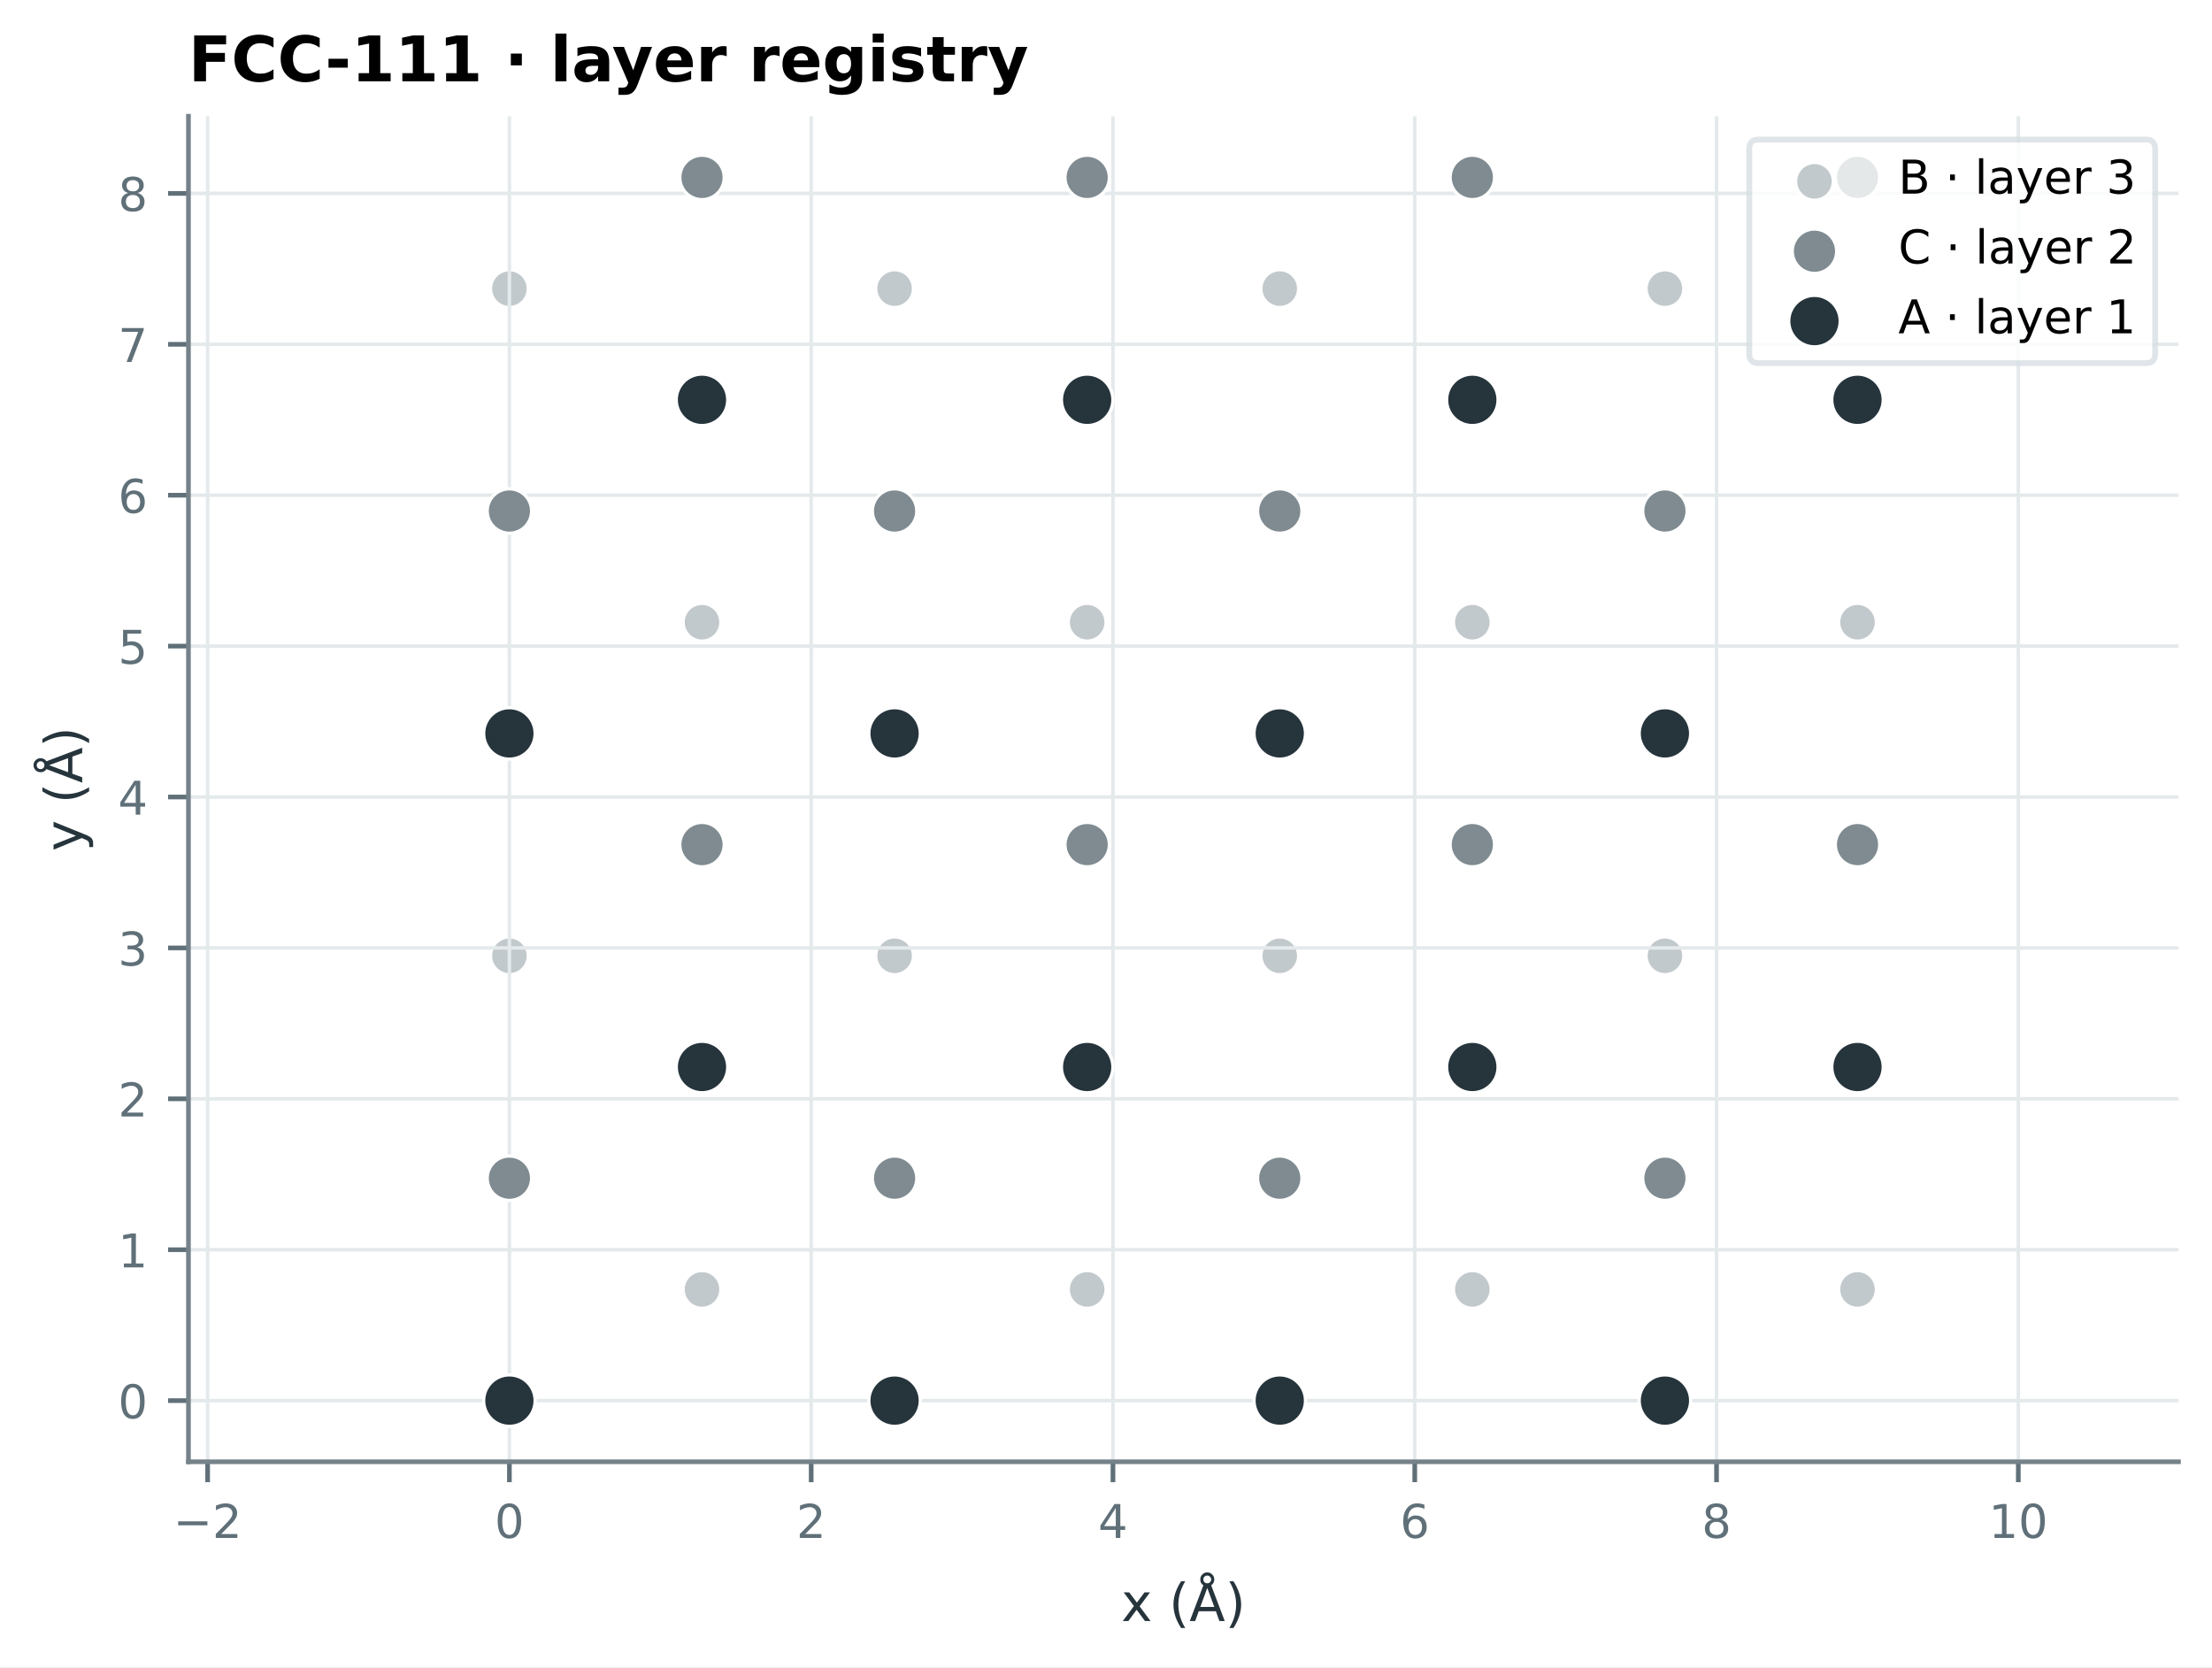
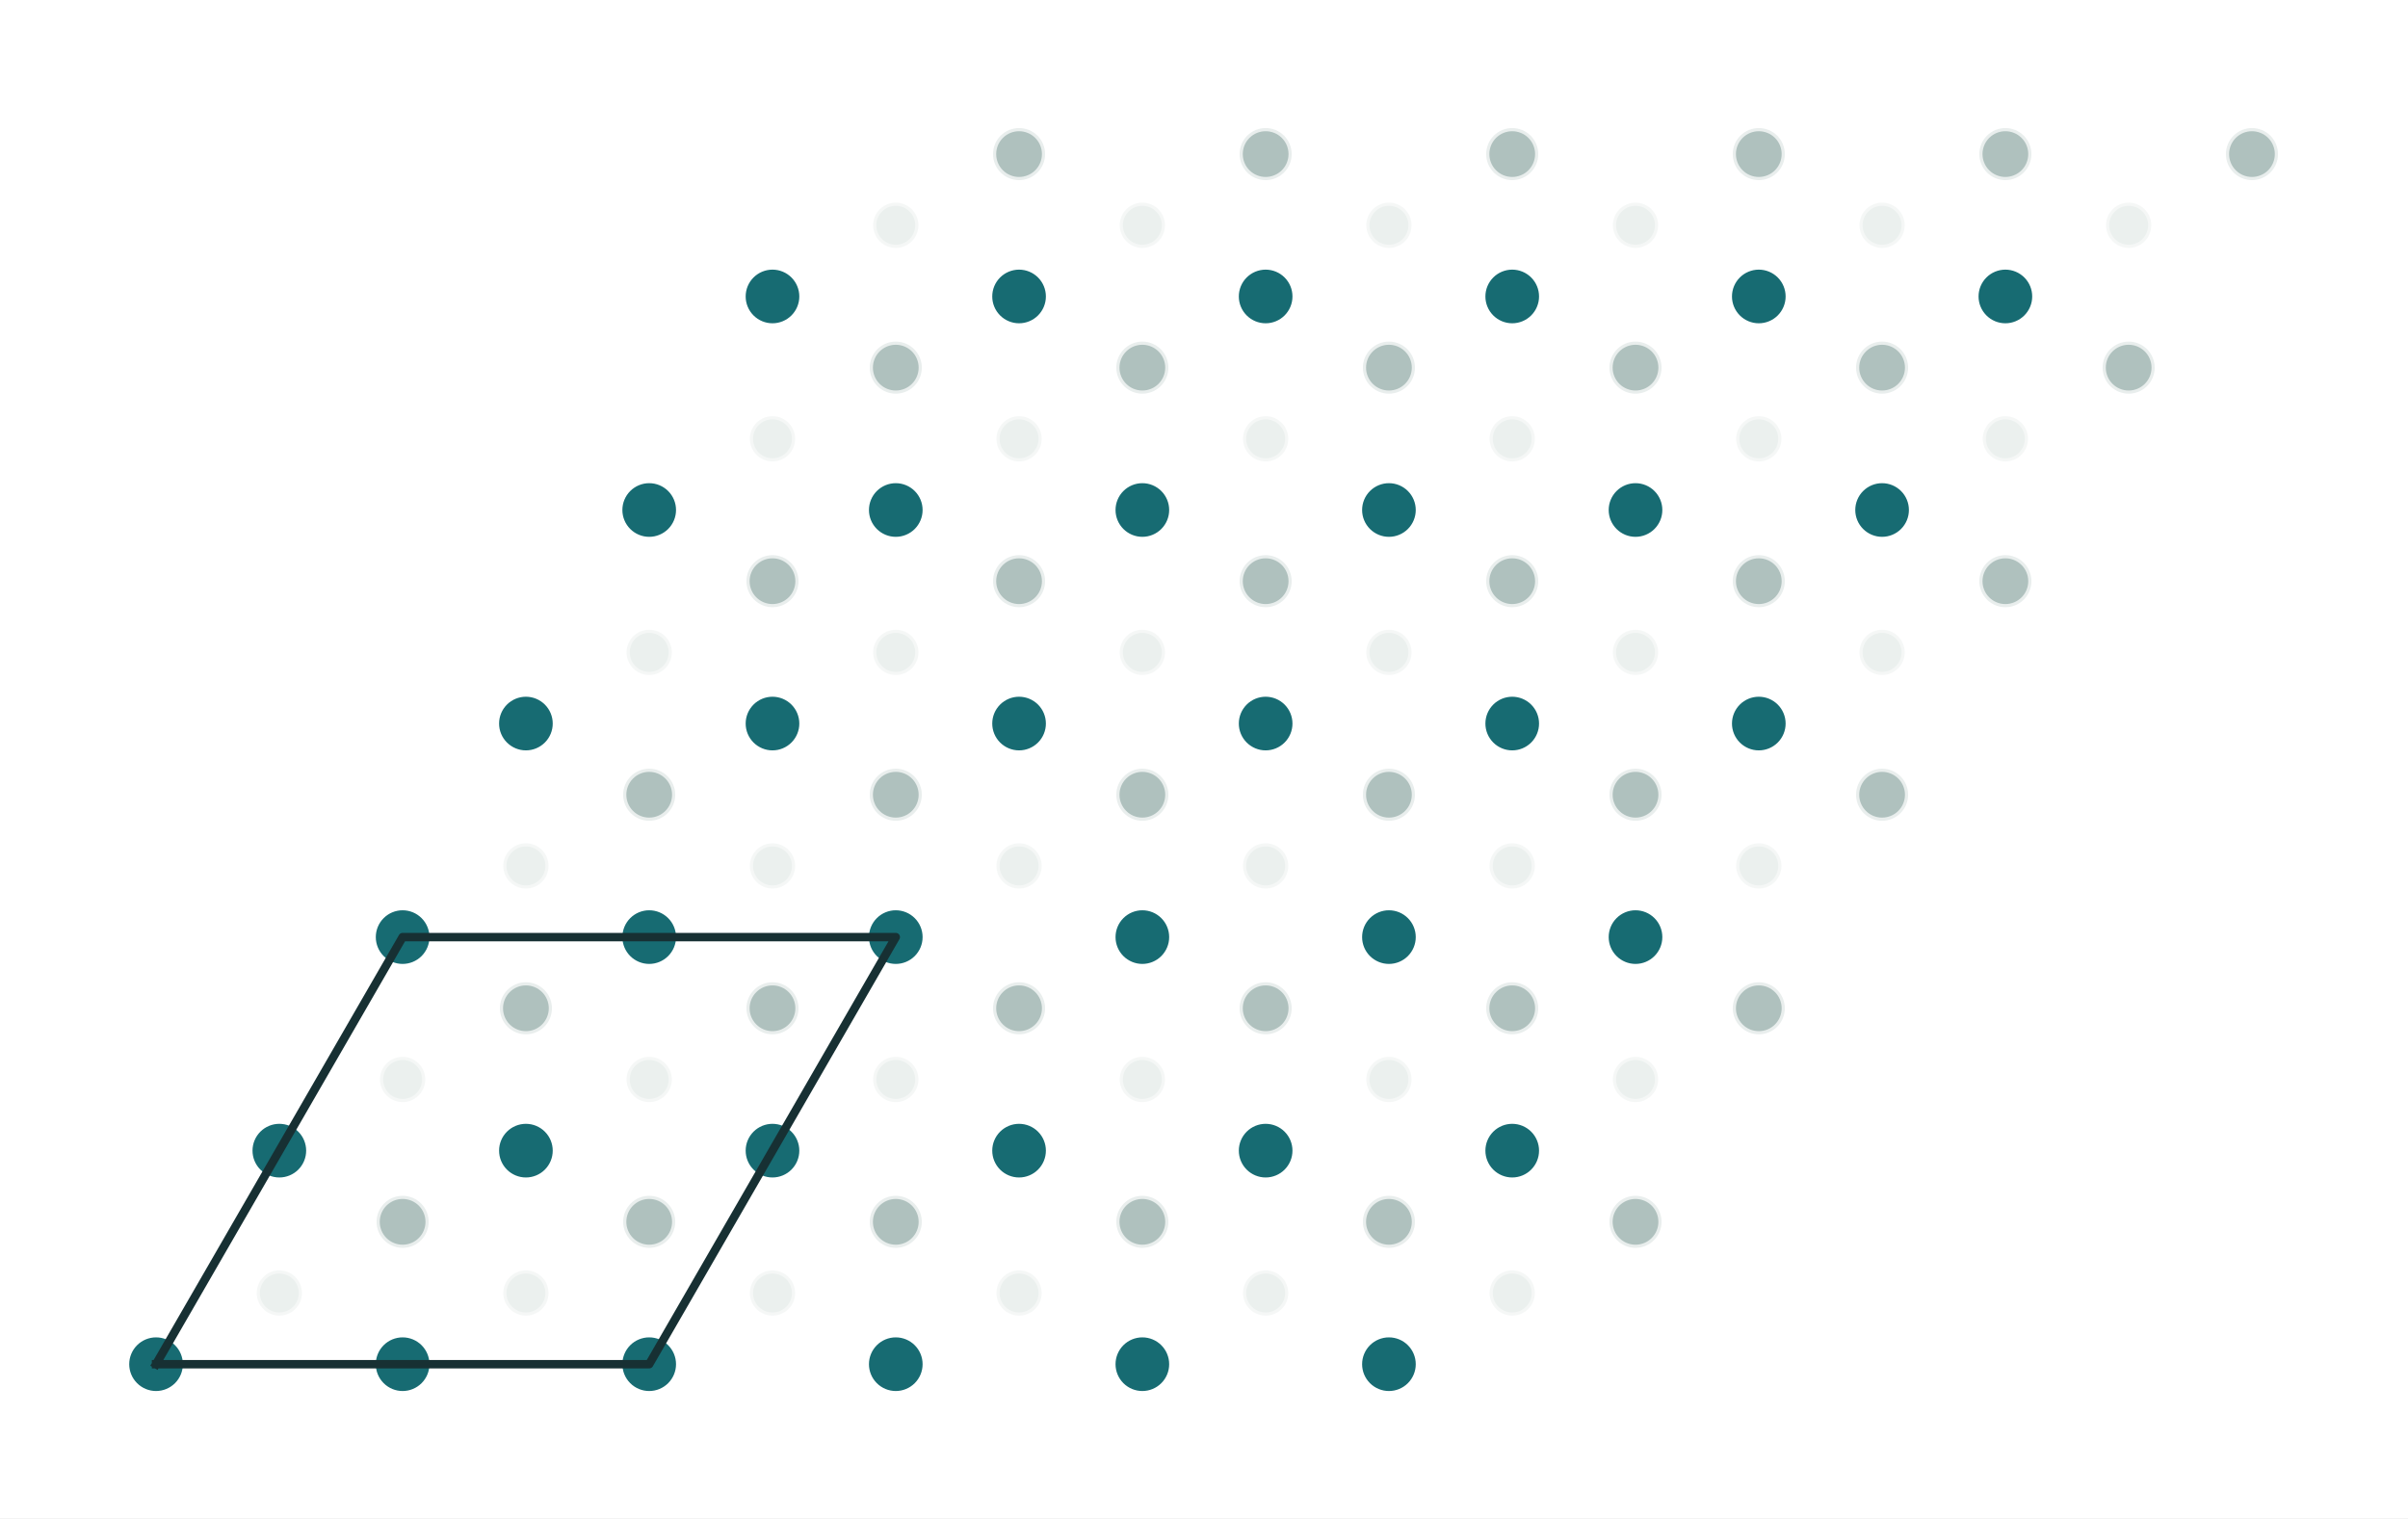
- <svg xmlns="http://www.w3.org/2000/svg" xmlns:xlink="http://www.w3.org/1999/xlink" width="379.92pt" height="286.32pt" viewBox="0 0 379.92 286.32" version="1.1">
+ <svg xmlns="http://www.w3.org/2000/svg" xmlns:xlink="http://www.w3.org/1999/xlink" width="457.92pt" height="288.72pt" viewBox="0 0 457.92 288.72" version="1.1">
  <defs>
    <style type="text/css">*{stroke-linejoin: round; stroke-linecap: butt}</style>
  </defs>
  <g id="figure_1">
    <g id="patch_1">
-       <path d="M 0 286.32  L 379.92 286.32  L 379.92 0  L 0 0  z " style="fill: #ffffff" />
+       <path d="M 0 288.72 L 457.92 288.72 L 457.92 0 L 0 0 z " style="fill: #ffffff" />
    </g>
    <g id="axes_1">
-       <g id="patch_2">
-         <path d="M 32.367 251.043  L 374.16 251.043  L 374.16 19.966  L 32.367 19.966  z " style="fill: #ffffff" />
-       </g>
      <g id="PathCollection_1">
        <defs>
-           <path id="m7919942494" d="M 0 3.24  C 0.859 3.24 1.684 2.899 2.291 2.291  C 2.899 1.684 3.24 0.859 3.24 0  C 3.24 -0.859 2.899 -1.684 2.291 -2.291  C 1.684 -2.899 0.859 -3.24 0 -3.24  C -0.859 -3.24 -1.684 -2.899 -2.291 -2.291  C -2.899 -1.684 -3.24 -0.859 -3.24 0  C -3.24 0.859 -2.899 1.684 -2.291 2.291  C -1.684 2.899 -0.859 3.24 0 3.24  z " style="stroke: #ffffff; stroke-width: 0.55" />
+           <path id="m1189fbd6f3" d="M 0 4.301 C 1.141 4.301 2.235 3.848 3.041 3.041 C 3.848 2.235 4.301 1.141 4.301 0 C 4.301 -1.141 3.848 -2.235 3.041 -3.041 C 2.235 -3.848 1.141 -4.301 0 -4.301 C -1.141 -4.301 -2.235 -3.848 -3.041 -3.041 C -3.848 -2.235 -4.301 -1.141 -4.301 0 C -4.301 1.141 -3.848 2.235 -3.041 3.041 C -2.235 3.848 -1.141 4.301 0 4.301 z " style="stroke: #ffffff; stroke-opacity: 0.48; stroke-width: 1.2" />
        </defs>
-         <g clip-path="url(#pd5b923c214)">
-           <use xlink:href="#m7919942494" x="120.57" y="221.442" style="fill: #c2c9cc; stroke: #ffffff; stroke-width: 0.55" />
-           <use xlink:href="#m7919942494" x="186.724" y="221.442" style="fill: #c2c9cc; stroke: #ffffff; stroke-width: 0.55" />
-           <use xlink:href="#m7919942494" x="252.879" y="221.442" style="fill: #c2c9cc; stroke: #ffffff; stroke-width: 0.55" />
-           <use xlink:href="#m7919942494" x="319.034" y="221.442" style="fill: #c2c9cc; stroke: #ffffff; stroke-width: 0.55" />
-           <use xlink:href="#m7919942494" x="87.492" y="164.15" style="fill: #c2c9cc; stroke: #ffffff; stroke-width: 0.55" />
-           <use xlink:href="#m7919942494" x="153.647" y="164.15" style="fill: #c2c9cc; stroke: #ffffff; stroke-width: 0.55" />
-           <use xlink:href="#m7919942494" x="219.802" y="164.15" style="fill: #c2c9cc; stroke: #ffffff; stroke-width: 0.55" />
-           <use xlink:href="#m7919942494" x="285.957" y="164.15" style="fill: #c2c9cc; stroke: #ffffff; stroke-width: 0.55" />
-           <use xlink:href="#m7919942494" x="120.57" y="106.859" style="fill: #c2c9cc; stroke: #ffffff; stroke-width: 0.55" />
-           <use xlink:href="#m7919942494" x="186.724" y="106.859" style="fill: #c2c9cc; stroke: #ffffff; stroke-width: 0.55" />
-           <use xlink:href="#m7919942494" x="252.879" y="106.859" style="fill: #c2c9cc; stroke: #ffffff; stroke-width: 0.55" />
-           <use xlink:href="#m7919942494" x="319.034" y="106.859" style="fill: #c2c9cc; stroke: #ffffff; stroke-width: 0.55" />
-           <use xlink:href="#m7919942494" x="87.492" y="49.567" style="fill: #c2c9cc; stroke: #ffffff; stroke-width: 0.55" />
-           <use xlink:href="#m7919942494" x="153.647" y="49.567" style="fill: #c2c9cc; stroke: #ffffff; stroke-width: 0.55" />
-           <use xlink:href="#m7919942494" x="219.802" y="49.567" style="fill: #c2c9cc; stroke: #ffffff; stroke-width: 0.55" />
-           <use xlink:href="#m7919942494" x="285.957" y="49.567" style="fill: #c2c9cc; stroke: #ffffff; stroke-width: 0.55" />
-         </g>
-       </g>
-       <g id="matplotlib.axis_1">
-         <g id="xtick_1">
-           <g id="line2d_1">
-             <path d="M 35.66 251.043  L 35.66 19.966  " clip-path="url(#pd5b923c214)" style="fill: none; stroke: #e4e9eb; stroke-width: 0.6; stroke-linecap: square" />
-           </g>
-           <g id="line2d_2">
-             <defs>
-               <path id="med3eff1b3a" d="M 0 0  L 0 3.5  " style="stroke: #607079; stroke-width: 0.8" />
-             </defs>
-             <g>
-               <use xlink:href="#med3eff1b3a" x="35.66" y="251.043" style="fill: #607079; stroke: #607079; stroke-width: 0.8" />
-             </g>
-           </g>
-           <g id="text_1">
-             <text style="font-size: 8px; font-family: 'DejaVu Sans'; text-anchor: middle; fill: #607079" x="35.66" y="264.121" transform="rotate(-0 35.66012 264.121)">−2</text>
-           </g>
-         </g>
-         <g id="xtick_2">
-           <g id="line2d_3">
-             <path d="M 87.492 251.043  L 87.492 19.966  " clip-path="url(#pd5b923c214)" style="fill: none; stroke: #e4e9eb; stroke-width: 0.6; stroke-linecap: square" />
-           </g>
-           <g id="line2d_4">
-             <g>
-               <use xlink:href="#med3eff1b3a" x="87.492" y="251.043" style="fill: #607079; stroke: #607079; stroke-width: 0.8" />
-             </g>
-           </g>
-           <g id="text_2">
-             <text style="font-size: 8px; font-family: 'DejaVu Sans'; text-anchor: middle; fill: #607079" x="87.492" y="264.121" transform="rotate(-0 87.49223 264.121)">0</text>
-           </g>
-         </g>
-         <g id="xtick_3">
-           <g id="line2d_5">
-             <path d="M 139.324 251.043  L 139.324 19.966  " clip-path="url(#pd5b923c214)" style="fill: none; stroke: #e4e9eb; stroke-width: 0.6; stroke-linecap: square" />
-           </g>
-           <g id="line2d_6">
-             <g>
-               <use xlink:href="#med3eff1b3a" x="139.324" y="251.043" style="fill: #607079; stroke: #607079; stroke-width: 0.8" />
-             </g>
-           </g>
-           <g id="text_3">
-             <text style="font-size: 8px; font-family: 'DejaVu Sans'; text-anchor: middle; fill: #607079" x="139.324" y="264.121" transform="rotate(-0 139.3244 264.121)">2</text>
-           </g>
-         </g>
-         <g id="xtick_4">
-           <g id="line2d_7">
-             <path d="M 191.156 251.043  L 191.156 19.966  " clip-path="url(#pd5b923c214)" style="fill: none; stroke: #e4e9eb; stroke-width: 0.6; stroke-linecap: square" />
-           </g>
-           <g id="line2d_8">
-             <g>
-               <use xlink:href="#med3eff1b3a" x="191.156" y="251.043" style="fill: #607079; stroke: #607079; stroke-width: 0.8" />
-             </g>
-           </g>
-           <g id="text_4">
-             <text style="font-size: 8px; font-family: 'DejaVu Sans'; text-anchor: middle; fill: #607079" x="191.156" y="264.121" transform="rotate(-0 191.1565 264.121)">4</text>
-           </g>
-         </g>
-         <g id="xtick_5">
-           <g id="line2d_9">
-             <path d="M 242.989 251.043  L 242.989 19.966  " clip-path="url(#pd5b923c214)" style="fill: none; stroke: #e4e9eb; stroke-width: 0.6; stroke-linecap: square" />
-           </g>
-           <g id="line2d_10">
-             <g>
-               <use xlink:href="#med3eff1b3a" x="242.989" y="251.043" style="fill: #607079; stroke: #607079; stroke-width: 0.8" />
-             </g>
-           </g>
-           <g id="text_5">
-             <text style="font-size: 8px; font-family: 'DejaVu Sans'; text-anchor: middle; fill: #607079" x="242.989" y="264.121" transform="rotate(-0 242.9886 264.121)">6</text>
-           </g>
-         </g>
-         <g id="xtick_6">
-           <g id="line2d_11">
-             <path d="M 294.821 251.043  L 294.821 19.966  " clip-path="url(#pd5b923c214)" style="fill: none; stroke: #e4e9eb; stroke-width: 0.6; stroke-linecap: square" />
-           </g>
-           <g id="line2d_12">
-             <g>
-               <use xlink:href="#med3eff1b3a" x="294.821" y="251.043" style="fill: #607079; stroke: #607079; stroke-width: 0.8" />
-             </g>
-           </g>
-           <g id="text_6">
-             <text style="font-size: 8px; font-family: 'DejaVu Sans'; text-anchor: middle; fill: #607079" x="294.821" y="264.121" transform="rotate(-0 294.8207 264.121)">8</text>
-           </g>
-         </g>
-         <g id="xtick_7">
-           <g id="line2d_13">
-             <path d="M 346.653 251.043  L 346.653 19.966  " clip-path="url(#pd5b923c214)" style="fill: none; stroke: #e4e9eb; stroke-width: 0.6; stroke-linecap: square" />
-           </g>
-           <g id="line2d_14">
-             <g>
-               <use xlink:href="#med3eff1b3a" x="346.653" y="251.043" style="fill: #607079; stroke: #607079; stroke-width: 0.8" />
-             </g>
-           </g>
-           <g id="text_7">
-             <text style="font-size: 8px; font-family: 'DejaVu Sans'; text-anchor: middle; fill: #607079" x="346.653" y="264.121" transform="rotate(-0 346.6528 264.121)">10</text>
-           </g>
-         </g>
-         <g id="text_8">
-           <text style="font-size: 9px; font-family: 'DejaVu Sans'; text-anchor: middle; fill: #26343c" x="203.263" y="278.397" transform="rotate(-0 203.2631 278.3974)">x (Å)</text>
-         </g>
-       </g>
-       <g id="matplotlib.axis_2">
-         <g id="ytick_1">
-           <g id="line2d_15">
-             <path d="M 32.367 240.539  L 374.16 240.539  " clip-path="url(#pd5b923c214)" style="fill: none; stroke: #e4e9eb; stroke-width: 0.6; stroke-linecap: square" />
-           </g>
-           <g id="line2d_16">
-             <defs>
-               <path id="mc780ce29d5" d="M 0 0  L -3.5 0  " style="stroke: #607079; stroke-width: 0.8" />
-             </defs>
-             <g>
-               <use xlink:href="#mc780ce29d5" x="32.367" y="240.539" style="fill: #607079; stroke: #607079; stroke-width: 0.8" />
-             </g>
-           </g>
-           <g id="text_9">
-             <text style="font-size: 8px; font-family: 'DejaVu Sans'; text-anchor: end; fill: #607079" x="25.367" y="243.578" transform="rotate(-0 25.36664 243.5785)">0</text>
-           </g>
-         </g>
-         <g id="ytick_2">
-           <g id="line2d_17">
-             <path d="M 32.367 214.623  L 374.16 214.623  " clip-path="url(#pd5b923c214)" style="fill: none; stroke: #e4e9eb; stroke-width: 0.6; stroke-linecap: square" />
-           </g>
-           <g id="line2d_18">
-             <g>
-               <use xlink:href="#mc780ce29d5" x="32.367" y="214.623" style="fill: #607079; stroke: #607079; stroke-width: 0.8" />
-             </g>
-           </g>
-           <g id="text_10">
-             <text style="font-size: 8px; font-family: 'DejaVu Sans'; text-anchor: end; fill: #607079" x="25.367" y="217.662" transform="rotate(-0 25.36664 217.6624)">1</text>
-           </g>
-         </g>
-         <g id="ytick_3">
-           <g id="line2d_19">
-             <path d="M 32.367 188.707  L 374.16 188.707  " clip-path="url(#pd5b923c214)" style="fill: none; stroke: #e4e9eb; stroke-width: 0.6; stroke-linecap: square" />
-           </g>
-           <g id="line2d_20">
-             <g>
-               <use xlink:href="#mc780ce29d5" x="32.367" y="188.707" style="fill: #607079; stroke: #607079; stroke-width: 0.8" />
-             </g>
-           </g>
-           <g id="text_11">
-             <text style="font-size: 8px; font-family: 'DejaVu Sans'; text-anchor: end; fill: #607079" x="25.367" y="191.746" transform="rotate(-0 25.36664 191.7463)">2</text>
-           </g>
-         </g>
-         <g id="ytick_4">
-           <g id="line2d_21">
-             <path d="M 32.367 162.791  L 374.16 162.791  " clip-path="url(#pd5b923c214)" style="fill: none; stroke: #e4e9eb; stroke-width: 0.6; stroke-linecap: square" />
-           </g>
-           <g id="line2d_22">
-             <g>
-               <use xlink:href="#mc780ce29d5" x="32.367" y="162.791" style="fill: #607079; stroke: #607079; stroke-width: 0.8" />
-             </g>
-           </g>
-           <g id="text_12">
-             <text style="font-size: 8px; font-family: 'DejaVu Sans'; text-anchor: end; fill: #607079" x="25.367" y="165.83" transform="rotate(-0 25.36664 165.8303)">3</text>
-           </g>
-         </g>
-         <g id="ytick_5">
-           <g id="line2d_23">
-             <path d="M 32.367 136.875  L 374.16 136.875  " clip-path="url(#pd5b923c214)" style="fill: none; stroke: #e4e9eb; stroke-width: 0.6; stroke-linecap: square" />
-           </g>
-           <g id="line2d_24">
-             <g>
-               <use xlink:href="#mc780ce29d5" x="32.367" y="136.875" style="fill: #607079; stroke: #607079; stroke-width: 0.8" />
-             </g>
-           </g>
-           <g id="text_13">
-             <text style="font-size: 8px; font-family: 'DejaVu Sans'; text-anchor: end; fill: #607079" x="25.367" y="139.914" transform="rotate(-0 25.36664 139.9142)">4</text>
-           </g>
-         </g>
-         <g id="ytick_6">
-           <g id="line2d_25">
-             <path d="M 32.367 110.959  L 374.16 110.959  " clip-path="url(#pd5b923c214)" style="fill: none; stroke: #e4e9eb; stroke-width: 0.6; stroke-linecap: square" />
-           </g>
-           <g id="line2d_26">
-             <g>
-               <use xlink:href="#mc780ce29d5" x="32.367" y="110.959" style="fill: #607079; stroke: #607079; stroke-width: 0.8" />
-             </g>
-           </g>
-           <g id="text_14">
-             <text style="font-size: 8px; font-family: 'DejaVu Sans'; text-anchor: end; fill: #607079" x="25.367" y="113.998" transform="rotate(-0 25.36664 113.9982)">5</text>
-           </g>
-         </g>
-         <g id="ytick_7">
-           <g id="line2d_27">
-             <path d="M 32.367 85.043  L 374.16 85.043  " clip-path="url(#pd5b923c214)" style="fill: none; stroke: #e4e9eb; stroke-width: 0.6; stroke-linecap: square" />
-           </g>
-           <g id="line2d_28">
-             <g>
-               <use xlink:href="#mc780ce29d5" x="32.367" y="85.043" style="fill: #607079; stroke: #607079; stroke-width: 0.8" />
-             </g>
-           </g>
-           <g id="text_15">
-             <text style="font-size: 8px; font-family: 'DejaVu Sans'; text-anchor: end; fill: #607079" x="25.367" y="88.082" transform="rotate(-0 25.36664 88.08211)">6</text>
-           </g>
-         </g>
-         <g id="ytick_8">
-           <g id="line2d_29">
-             <path d="M 32.367 59.127  L 374.16 59.127  " clip-path="url(#pd5b923c214)" style="fill: none; stroke: #e4e9eb; stroke-width: 0.6; stroke-linecap: square" />
-           </g>
-           <g id="line2d_30">
-             <g>
-               <use xlink:href="#mc780ce29d5" x="32.367" y="59.127" style="fill: #607079; stroke: #607079; stroke-width: 0.8" />
-             </g>
-           </g>
-           <g id="text_16">
-             <text style="font-size: 8px; font-family: 'DejaVu Sans'; text-anchor: end; fill: #607079" x="25.367" y="62.166" transform="rotate(-0 25.36664 62.16605)">7</text>
-           </g>
-         </g>
-         <g id="ytick_9">
-           <g id="line2d_31">
-             <path d="M 32.367 33.211  L 374.16 33.211  " clip-path="url(#pd5b923c214)" style="fill: none; stroke: #e4e9eb; stroke-width: 0.6; stroke-linecap: square" />
-           </g>
-           <g id="line2d_32">
-             <g>
-               <use xlink:href="#mc780ce29d5" x="32.367" y="33.211" style="fill: #607079; stroke: #607079; stroke-width: 0.8" />
-             </g>
-           </g>
-           <g id="text_17">
-             <text style="font-size: 8px; font-family: 'DejaVu Sans'; text-anchor: end; fill: #607079" x="25.367" y="36.25" transform="rotate(-0 25.36664 36.24999)">8</text>
-           </g>
-         </g>
-         <g id="text_18">
-           <text style="font-size: 9px; font-family: 'DejaVu Sans'; text-anchor: middle; fill: #26343c" x="14.115" y="135.505" transform="rotate(-90 14.11453 135.5046)">y (Å)</text>
+         <g clip-path="url(#p3cfdd654dc)">
+           <use xlink:href="#m1189fbd6f3" x="123.456" y="205.273" style="fill: #d4dfda; fill-opacity: 0.48; stroke: #ffffff; stroke-opacity: 0.48; stroke-width: 1.2" />
+           <use xlink:href="#m1189fbd6f3" x="100.01" y="245.881" style="fill: #d4dfda; fill-opacity: 0.48; stroke: #ffffff; stroke-opacity: 0.48; stroke-width: 1.2" />
+           <use xlink:href="#m1189fbd6f3" x="76.565" y="205.273" style="fill: #d4dfda; fill-opacity: 0.48; stroke: #ffffff; stroke-opacity: 0.48; stroke-width: 1.2" />
+           <use xlink:href="#m1189fbd6f3" x="53.12" y="245.881" style="fill: #d4dfda; fill-opacity: 0.48; stroke: #ffffff; stroke-opacity: 0.48; stroke-width: 1.2" />
+           <use xlink:href="#m1189fbd6f3" x="170.347" y="124.056" style="fill: #d4dfda; fill-opacity: 0.48; stroke: #ffffff; stroke-opacity: 0.48; stroke-width: 1.2" />
+           <use xlink:href="#m1189fbd6f3" x="146.901" y="164.664" style="fill: #d4dfda; fill-opacity: 0.48; stroke: #ffffff; stroke-opacity: 0.48; stroke-width: 1.2" />
+           <use xlink:href="#m1189fbd6f3" x="123.456" y="124.056" style="fill: #d4dfda; fill-opacity: 0.48; stroke: #ffffff; stroke-opacity: 0.48; stroke-width: 1.2" />
+           <use xlink:href="#m1189fbd6f3" x="100.01" y="164.664" style="fill: #d4dfda; fill-opacity: 0.48; stroke: #ffffff; stroke-opacity: 0.48; stroke-width: 1.2" />
+           <use xlink:href="#m1189fbd6f3" x="217.237" y="42.839" style="fill: #d4dfda; fill-opacity: 0.48; stroke: #ffffff; stroke-opacity: 0.48; stroke-width: 1.2" />
+           <use xlink:href="#m1189fbd6f3" x="193.792" y="83.447" style="fill: #d4dfda; fill-opacity: 0.48; stroke: #ffffff; stroke-opacity: 0.48; stroke-width: 1.2" />
+           <use xlink:href="#m1189fbd6f3" x="170.347" y="42.839" style="fill: #d4dfda; fill-opacity: 0.48; stroke: #ffffff; stroke-opacity: 0.48; stroke-width: 1.2" />
+           <use xlink:href="#m1189fbd6f3" x="146.901" y="83.447" style="fill: #d4dfda; fill-opacity: 0.48; stroke: #ffffff; stroke-opacity: 0.48; stroke-width: 1.2" />
+           <use xlink:href="#m1189fbd6f3" x="217.237" y="205.273" style="fill: #d4dfda; fill-opacity: 0.48; stroke: #ffffff; stroke-opacity: 0.48; stroke-width: 1.2" />
+           <use xlink:href="#m1189fbd6f3" x="193.792" y="245.881" style="fill: #d4dfda; fill-opacity: 0.48; stroke: #ffffff; stroke-opacity: 0.48; stroke-width: 1.2" />
+           <use xlink:href="#m1189fbd6f3" x="170.347" y="205.273" style="fill: #d4dfda; fill-opacity: 0.48; stroke: #ffffff; stroke-opacity: 0.48; stroke-width: 1.2" />
+           <use xlink:href="#m1189fbd6f3" x="146.901" y="245.881" style="fill: #d4dfda; fill-opacity: 0.48; stroke: #ffffff; stroke-opacity: 0.48; stroke-width: 1.2" />
+           <use xlink:href="#m1189fbd6f3" x="264.128" y="124.056" style="fill: #d4dfda; fill-opacity: 0.48; stroke: #ffffff; stroke-opacity: 0.48; stroke-width: 1.2" />
+           <use xlink:href="#m1189fbd6f3" x="240.683" y="164.664" style="fill: #d4dfda; fill-opacity: 0.48; stroke: #ffffff; stroke-opacity: 0.48; stroke-width: 1.2" />
+           <use xlink:href="#m1189fbd6f3" x="217.237" y="124.056" style="fill: #d4dfda; fill-opacity: 0.48; stroke: #ffffff; stroke-opacity: 0.48; stroke-width: 1.2" />
+           <use xlink:href="#m1189fbd6f3" x="193.792" y="164.664" style="fill: #d4dfda; fill-opacity: 0.48; stroke: #ffffff; stroke-opacity: 0.48; stroke-width: 1.2" />
+           <use xlink:href="#m1189fbd6f3" x="311.019" y="42.839" style="fill: #d4dfda; fill-opacity: 0.48; stroke: #ffffff; stroke-opacity: 0.48; stroke-width: 1.2" />
+           <use xlink:href="#m1189fbd6f3" x="287.573" y="83.447" style="fill: #d4dfda; fill-opacity: 0.48; stroke: #ffffff; stroke-opacity: 0.48; stroke-width: 1.2" />
+           <use xlink:href="#m1189fbd6f3" x="264.128" y="42.839" style="fill: #d4dfda; fill-opacity: 0.48; stroke: #ffffff; stroke-opacity: 0.48; stroke-width: 1.2" />
+           <use xlink:href="#m1189fbd6f3" x="240.683" y="83.447" style="fill: #d4dfda; fill-opacity: 0.48; stroke: #ffffff; stroke-opacity: 0.48; stroke-width: 1.2" />
+           <use xlink:href="#m1189fbd6f3" x="311.019" y="205.273" style="fill: #d4dfda; fill-opacity: 0.48; stroke: #ffffff; stroke-opacity: 0.48; stroke-width: 1.2" />
+           <use xlink:href="#m1189fbd6f3" x="287.573" y="245.881" style="fill: #d4dfda; fill-opacity: 0.48; stroke: #ffffff; stroke-opacity: 0.48; stroke-width: 1.2" />
+           <use xlink:href="#m1189fbd6f3" x="264.128" y="205.273" style="fill: #d4dfda; fill-opacity: 0.48; stroke: #ffffff; stroke-opacity: 0.48; stroke-width: 1.2" />
+           <use xlink:href="#m1189fbd6f3" x="240.683" y="245.881" style="fill: #d4dfda; fill-opacity: 0.48; stroke: #ffffff; stroke-opacity: 0.48; stroke-width: 1.2" />
+           <use xlink:href="#m1189fbd6f3" x="357.91" y="124.056" style="fill: #d4dfda; fill-opacity: 0.48; stroke: #ffffff; stroke-opacity: 0.48; stroke-width: 1.2" />
+           <use xlink:href="#m1189fbd6f3" x="334.464" y="164.664" style="fill: #d4dfda; fill-opacity: 0.48; stroke: #ffffff; stroke-opacity: 0.48; stroke-width: 1.2" />
+           <use xlink:href="#m1189fbd6f3" x="311.019" y="124.056" style="fill: #d4dfda; fill-opacity: 0.48; stroke: #ffffff; stroke-opacity: 0.48; stroke-width: 1.2" />
+           <use xlink:href="#m1189fbd6f3" x="287.573" y="164.664" style="fill: #d4dfda; fill-opacity: 0.48; stroke: #ffffff; stroke-opacity: 0.48; stroke-width: 1.2" />
+           <use xlink:href="#m1189fbd6f3" x="404.8" y="42.839" style="fill: #d4dfda; fill-opacity: 0.48; stroke: #ffffff; stroke-opacity: 0.48; stroke-width: 1.2" />
+           <use xlink:href="#m1189fbd6f3" x="381.355" y="83.447" style="fill: #d4dfda; fill-opacity: 0.48; stroke: #ffffff; stroke-opacity: 0.48; stroke-width: 1.2" />
+           <use xlink:href="#m1189fbd6f3" x="357.91" y="42.839" style="fill: #d4dfda; fill-opacity: 0.48; stroke: #ffffff; stroke-opacity: 0.48; stroke-width: 1.2" />
+           <use xlink:href="#m1189fbd6f3" x="334.464" y="83.447" style="fill: #d4dfda; fill-opacity: 0.48; stroke: #ffffff; stroke-opacity: 0.48; stroke-width: 1.2" />
        </g>
      </g>
      <g id="PathCollection_2">
        <defs>
-           <path id="m19d2f1dceb" d="M 0 3.808  C 1.01 3.808 1.979 3.407 2.693 2.693  C 3.407 1.979 3.808 1.01 3.808 0  C 3.808 -1.01 3.407 -1.979 2.693 -2.693  C 1.979 -3.407 1.01 -3.808 0 -3.808  C -1.01 -3.808 -1.979 -3.407 -2.693 -2.693  C -3.407 -1.979 -3.808 -1.01 -3.808 0  C -3.808 1.01 -3.407 1.979 -2.693 2.693  C -1.979 3.407 -1.01 3.808 0 3.808  z " style="stroke: #ffffff; stroke-width: 0.55" />
+           <path id="m985bd5b4cf" d="M 0 4.95 C 1.313 4.95 2.572 4.428 3.5 3.5 C 4.428 2.572 4.95 1.313 4.95 0 C 4.95 -1.313 4.428 -2.572 3.5 -3.5 C 2.572 -4.428 1.313 -4.95 0 -4.95 C -1.313 -4.95 -2.572 -4.428 -3.5 -3.5 C -4.428 -2.572 -4.95 -1.313 -4.95 0 C -4.95 1.313 -4.428 2.572 -3.5 3.5 C -2.572 4.428 -1.313 4.95 0 4.95 z " style="stroke: #ffffff; stroke-opacity: 0.72; stroke-width: 1.2" />
        </defs>
-         <g clip-path="url(#pd5b923c214)">
-           <use xlink:href="#m19d2f1dceb" x="87.492" y="202.345" style="fill: #7f8b91; stroke: #ffffff; stroke-width: 0.55" />
-           <use xlink:href="#m19d2f1dceb" x="153.647" y="202.345" style="fill: #7f8b91; stroke: #ffffff; stroke-width: 0.55" />
-           <use xlink:href="#m19d2f1dceb" x="219.802" y="202.345" style="fill: #7f8b91; stroke: #ffffff; stroke-width: 0.55" />
-           <use xlink:href="#m19d2f1dceb" x="285.957" y="202.345" style="fill: #7f8b91; stroke: #ffffff; stroke-width: 0.55" />
-           <use xlink:href="#m19d2f1dceb" x="120.57" y="145.053" style="fill: #7f8b91; stroke: #ffffff; stroke-width: 0.55" />
-           <use xlink:href="#m19d2f1dceb" x="186.724" y="145.053" style="fill: #7f8b91; stroke: #ffffff; stroke-width: 0.55" />
-           <use xlink:href="#m19d2f1dceb" x="252.879" y="145.053" style="fill: #7f8b91; stroke: #ffffff; stroke-width: 0.55" />
-           <use xlink:href="#m19d2f1dceb" x="319.034" y="145.053" style="fill: #7f8b91; stroke: #ffffff; stroke-width: 0.55" />
-           <use xlink:href="#m19d2f1dceb" x="87.492" y="87.762" style="fill: #7f8b91; stroke: #ffffff; stroke-width: 0.55" />
-           <use xlink:href="#m19d2f1dceb" x="153.647" y="87.762" style="fill: #7f8b91; stroke: #ffffff; stroke-width: 0.55" />
-           <use xlink:href="#m19d2f1dceb" x="219.802" y="87.762" style="fill: #7f8b91; stroke: #ffffff; stroke-width: 0.55" />
-           <use xlink:href="#m19d2f1dceb" x="285.957" y="87.762" style="fill: #7f8b91; stroke: #ffffff; stroke-width: 0.55" />
-           <use xlink:href="#m19d2f1dceb" x="120.57" y="30.47" style="fill: #7f8b91; stroke: #ffffff; stroke-width: 0.55" />
-           <use xlink:href="#m19d2f1dceb" x="186.724" y="30.47" style="fill: #7f8b91; stroke: #ffffff; stroke-width: 0.55" />
-           <use xlink:href="#m19d2f1dceb" x="252.879" y="30.47" style="fill: #7f8b91; stroke: #ffffff; stroke-width: 0.55" />
-           <use xlink:href="#m19d2f1dceb" x="319.034" y="30.47" style="fill: #7f8b91; stroke: #ffffff; stroke-width: 0.55" />
+         <g clip-path="url(#p3cfdd654dc)">
+           <use xlink:href="#m985bd5b4cf" x="76.565" y="232.345" style="fill: #91aaa6; fill-opacity: 0.72; stroke: #ffffff; stroke-opacity: 0.72; stroke-width: 1.2" />
+           <use xlink:href="#m985bd5b4cf" x="100.01" y="191.737" style="fill: #91aaa6; fill-opacity: 0.72; stroke: #ffffff; stroke-opacity: 0.72; stroke-width: 1.2" />
+           <use xlink:href="#m985bd5b4cf" x="123.456" y="232.345" style="fill: #91aaa6; fill-opacity: 0.72; stroke: #ffffff; stroke-opacity: 0.72; stroke-width: 1.2" />
+           <use xlink:href="#m985bd5b4cf" x="146.901" y="191.737" style="fill: #91aaa6; fill-opacity: 0.72; stroke: #ffffff; stroke-opacity: 0.72; stroke-width: 1.2" />
+           <use xlink:href="#m985bd5b4cf" x="123.456" y="151.128" style="fill: #91aaa6; fill-opacity: 0.72; stroke: #ffffff; stroke-opacity: 0.72; stroke-width: 1.2" />
+           <use xlink:href="#m985bd5b4cf" x="146.901" y="110.52" style="fill: #91aaa6; fill-opacity: 0.72; stroke: #ffffff; stroke-opacity: 0.72; stroke-width: 1.2" />
+           <use xlink:href="#m985bd5b4cf" x="170.347" y="151.128" style="fill: #91aaa6; fill-opacity: 0.72; stroke: #ffffff; stroke-opacity: 0.72; stroke-width: 1.2" />
+           <use xlink:href="#m985bd5b4cf" x="193.792" y="110.52" style="fill: #91aaa6; fill-opacity: 0.72; stroke: #ffffff; stroke-opacity: 0.72; stroke-width: 1.2" />
+           <use xlink:href="#m985bd5b4cf" x="170.347" y="69.911" style="fill: #91aaa6; fill-opacity: 0.72; stroke: #ffffff; stroke-opacity: 0.72; stroke-width: 1.2" />
+           <use xlink:href="#m985bd5b4cf" x="193.792" y="29.302" style="fill: #91aaa6; fill-opacity: 0.72; stroke: #ffffff; stroke-opacity: 0.72; stroke-width: 1.2" />
+           <use xlink:href="#m985bd5b4cf" x="217.237" y="69.911" style="fill: #91aaa6; fill-opacity: 0.72; stroke: #ffffff; stroke-opacity: 0.72; stroke-width: 1.2" />
+           <use xlink:href="#m985bd5b4cf" x="240.683" y="29.302" style="fill: #91aaa6; fill-opacity: 0.72; stroke: #ffffff; stroke-opacity: 0.72; stroke-width: 1.2" />
+           <use xlink:href="#m985bd5b4cf" x="170.347" y="232.345" style="fill: #91aaa6; fill-opacity: 0.72; stroke: #ffffff; stroke-opacity: 0.72; stroke-width: 1.2" />
+           <use xlink:href="#m985bd5b4cf" x="193.792" y="191.737" style="fill: #91aaa6; fill-opacity: 0.72; stroke: #ffffff; stroke-opacity: 0.72; stroke-width: 1.2" />
+           <use xlink:href="#m985bd5b4cf" x="217.237" y="232.345" style="fill: #91aaa6; fill-opacity: 0.72; stroke: #ffffff; stroke-opacity: 0.72; stroke-width: 1.2" />
+           <use xlink:href="#m985bd5b4cf" x="240.683" y="191.737" style="fill: #91aaa6; fill-opacity: 0.72; stroke: #ffffff; stroke-opacity: 0.72; stroke-width: 1.2" />
+           <use xlink:href="#m985bd5b4cf" x="217.237" y="151.128" style="fill: #91aaa6; fill-opacity: 0.72; stroke: #ffffff; stroke-opacity: 0.72; stroke-width: 1.2" />
+           <use xlink:href="#m985bd5b4cf" x="240.683" y="110.52" style="fill: #91aaa6; fill-opacity: 0.72; stroke: #ffffff; stroke-opacity: 0.72; stroke-width: 1.2" />
+           <use xlink:href="#m985bd5b4cf" x="264.128" y="151.128" style="fill: #91aaa6; fill-opacity: 0.72; stroke: #ffffff; stroke-opacity: 0.72; stroke-width: 1.2" />
+           <use xlink:href="#m985bd5b4cf" x="287.573" y="110.52" style="fill: #91aaa6; fill-opacity: 0.72; stroke: #ffffff; stroke-opacity: 0.72; stroke-width: 1.2" />
+           <use xlink:href="#m985bd5b4cf" x="264.128" y="69.911" style="fill: #91aaa6; fill-opacity: 0.72; stroke: #ffffff; stroke-opacity: 0.72; stroke-width: 1.2" />
+           <use xlink:href="#m985bd5b4cf" x="287.573" y="29.302" style="fill: #91aaa6; fill-opacity: 0.72; stroke: #ffffff; stroke-opacity: 0.72; stroke-width: 1.2" />
+           <use xlink:href="#m985bd5b4cf" x="311.019" y="69.911" style="fill: #91aaa6; fill-opacity: 0.72; stroke: #ffffff; stroke-opacity: 0.72; stroke-width: 1.2" />
+           <use xlink:href="#m985bd5b4cf" x="334.464" y="29.302" style="fill: #91aaa6; fill-opacity: 0.72; stroke: #ffffff; stroke-opacity: 0.72; stroke-width: 1.2" />
+           <use xlink:href="#m985bd5b4cf" x="264.128" y="232.345" style="fill: #91aaa6; fill-opacity: 0.72; stroke: #ffffff; stroke-opacity: 0.72; stroke-width: 1.2" />
+           <use xlink:href="#m985bd5b4cf" x="287.573" y="191.737" style="fill: #91aaa6; fill-opacity: 0.72; stroke: #ffffff; stroke-opacity: 0.72; stroke-width: 1.2" />
+           <use xlink:href="#m985bd5b4cf" x="311.019" y="232.345" style="fill: #91aaa6; fill-opacity: 0.72; stroke: #ffffff; stroke-opacity: 0.72; stroke-width: 1.2" />
+           <use xlink:href="#m985bd5b4cf" x="334.464" y="191.737" style="fill: #91aaa6; fill-opacity: 0.72; stroke: #ffffff; stroke-opacity: 0.72; stroke-width: 1.2" />
+           <use xlink:href="#m985bd5b4cf" x="311.019" y="151.128" style="fill: #91aaa6; fill-opacity: 0.72; stroke: #ffffff; stroke-opacity: 0.72; stroke-width: 1.2" />
+           <use xlink:href="#m985bd5b4cf" x="334.464" y="110.52" style="fill: #91aaa6; fill-opacity: 0.72; stroke: #ffffff; stroke-opacity: 0.72; stroke-width: 1.2" />
+           <use xlink:href="#m985bd5b4cf" x="357.91" y="151.128" style="fill: #91aaa6; fill-opacity: 0.72; stroke: #ffffff; stroke-opacity: 0.72; stroke-width: 1.2" />
+           <use xlink:href="#m985bd5b4cf" x="381.355" y="110.52" style="fill: #91aaa6; fill-opacity: 0.72; stroke: #ffffff; stroke-opacity: 0.72; stroke-width: 1.2" />
+           <use xlink:href="#m985bd5b4cf" x="357.91" y="69.911" style="fill: #91aaa6; fill-opacity: 0.72; stroke: #ffffff; stroke-opacity: 0.72; stroke-width: 1.2" />
+           <use xlink:href="#m985bd5b4cf" x="381.355" y="29.302" style="fill: #91aaa6; fill-opacity: 0.72; stroke: #ffffff; stroke-opacity: 0.72; stroke-width: 1.2" />
+           <use xlink:href="#m985bd5b4cf" x="404.8" y="69.911" style="fill: #91aaa6; fill-opacity: 0.72; stroke: #ffffff; stroke-opacity: 0.72; stroke-width: 1.2" />
+           <use xlink:href="#m985bd5b4cf" x="428.246" y="29.302" style="fill: #91aaa6; fill-opacity: 0.72; stroke: #ffffff; stroke-opacity: 0.72; stroke-width: 1.2" />
        </g>
-       </g>
-       <g id="patch_3">
-         <path d="M 32.367 251.043  L 32.367 19.966  " style="fill: none; stroke: #75828a; stroke-width: 0.8; stroke-linejoin: miter; stroke-linecap: square" />
-       </g>
-       <g id="patch_4">
-         <path d="M 32.367 251.043  L 374.16 251.043  " style="fill: none; stroke: #75828a; stroke-width: 0.8; stroke-linejoin: miter; stroke-linecap: square" />
      </g>
      <g id="PathCollection_3">
        <defs>
-           <path id="m1ea79e52c5" d="M 0 4.416  C 1.171 4.416 2.294 3.951 3.122 3.122  C 3.951 2.294 4.416 1.171 4.416 0  C 4.416 -1.171 3.951 -2.294 3.122 -3.122  C 2.294 -3.951 1.171 -4.416 0 -4.416  C -1.171 -4.416 -2.294 -3.951 -3.122 -3.122  C -3.951 -2.294 -4.416 -1.171 -4.416 0  C -4.416 1.171 -3.951 2.294 -3.122 3.122  C -2.294 3.951 -1.171 4.416 0 4.416  z " style="stroke: #ffffff; stroke-width: 0.55" />
+           <path id="mf336546cbd" d="M 0 5.701 C 1.512 5.701 2.962 5.1 4.031 4.031 C 5.1 2.962 5.701 1.512 5.701 0 C 5.701 -1.512 5.1 -2.962 4.031 -4.031 C 2.962 -5.1 1.512 -5.701 0 -5.701 C -1.512 -5.701 -2.962 -5.1 -4.031 -4.031 C -5.1 -2.962 -5.701 -1.512 -5.701 0 C -5.701 1.512 -5.1 2.962 -4.031 4.031 C -2.962 5.1 -1.512 5.701 0 5.701 z " style="stroke: #ffffff; stroke-width: 1.2" />
        </defs>
-         <g clip-path="url(#pd5b923c214)">
-           <use xlink:href="#m1ea79e52c5" x="87.492" y="240.539" style="fill: #26343c; stroke: #ffffff; stroke-width: 0.55" />
-           <use xlink:href="#m1ea79e52c5" x="153.647" y="240.539" style="fill: #26343c; stroke: #ffffff; stroke-width: 0.55" />
-           <use xlink:href="#m1ea79e52c5" x="219.802" y="240.539" style="fill: #26343c; stroke: #ffffff; stroke-width: 0.55" />
-           <use xlink:href="#m1ea79e52c5" x="285.957" y="240.539" style="fill: #26343c; stroke: #ffffff; stroke-width: 0.55" />
-           <use xlink:href="#m1ea79e52c5" x="120.57" y="183.248" style="fill: #26343c; stroke: #ffffff; stroke-width: 0.55" />
-           <use xlink:href="#m1ea79e52c5" x="186.724" y="183.248" style="fill: #26343c; stroke: #ffffff; stroke-width: 0.55" />
-           <use xlink:href="#m1ea79e52c5" x="252.879" y="183.248" style="fill: #26343c; stroke: #ffffff; stroke-width: 0.55" />
-           <use xlink:href="#m1ea79e52c5" x="319.034" y="183.248" style="fill: #26343c; stroke: #ffffff; stroke-width: 0.55" />
-           <use xlink:href="#m1ea79e52c5" x="87.492" y="125.956" style="fill: #26343c; stroke: #ffffff; stroke-width: 0.55" />
-           <use xlink:href="#m1ea79e52c5" x="153.647" y="125.956" style="fill: #26343c; stroke: #ffffff; stroke-width: 0.55" />
-           <use xlink:href="#m1ea79e52c5" x="219.802" y="125.956" style="fill: #26343c; stroke: #ffffff; stroke-width: 0.55" />
-           <use xlink:href="#m1ea79e52c5" x="285.957" y="125.956" style="fill: #26343c; stroke: #ffffff; stroke-width: 0.55" />
-           <use xlink:href="#m1ea79e52c5" x="120.57" y="68.664" style="fill: #26343c; stroke: #ffffff; stroke-width: 0.55" />
-           <use xlink:href="#m1ea79e52c5" x="186.724" y="68.664" style="fill: #26343c; stroke: #ffffff; stroke-width: 0.55" />
-           <use xlink:href="#m1ea79e52c5" x="252.879" y="68.664" style="fill: #26343c; stroke: #ffffff; stroke-width: 0.55" />
-           <use xlink:href="#m1ea79e52c5" x="319.034" y="68.664" style="fill: #26343c; stroke: #ffffff; stroke-width: 0.55" />
+         <g clip-path="url(#p3cfdd654dc)">
+           <use xlink:href="#mf336546cbd" x="29.674" y="259.418" style="fill: #176b72; stroke: #ffffff; stroke-width: 1.2" />
+           <use xlink:href="#mf336546cbd" x="53.12" y="218.809" style="fill: #176b72; stroke: #ffffff; stroke-width: 1.2" />
+           <use xlink:href="#mf336546cbd" x="76.565" y="259.418" style="fill: #176b72; stroke: #ffffff; stroke-width: 1.2" />
+           <use xlink:href="#mf336546cbd" x="100.01" y="218.809" style="fill: #176b72; stroke: #ffffff; stroke-width: 1.2" />
+           <use xlink:href="#mf336546cbd" x="76.565" y="178.2" style="fill: #176b72; stroke: #ffffff; stroke-width: 1.2" />
+           <use xlink:href="#mf336546cbd" x="100.01" y="137.592" style="fill: #176b72; stroke: #ffffff; stroke-width: 1.2" />
+           <use xlink:href="#mf336546cbd" x="123.456" y="178.2" style="fill: #176b72; stroke: #ffffff; stroke-width: 1.2" />
+           <use xlink:href="#mf336546cbd" x="146.901" y="137.592" style="fill: #176b72; stroke: #ffffff; stroke-width: 1.2" />
+           <use xlink:href="#mf336546cbd" x="123.456" y="96.983" style="fill: #176b72; stroke: #ffffff; stroke-width: 1.2" />
+           <use xlink:href="#mf336546cbd" x="146.901" y="56.375" style="fill: #176b72; stroke: #ffffff; stroke-width: 1.2" />
+           <use xlink:href="#mf336546cbd" x="170.347" y="96.983" style="fill: #176b72; stroke: #ffffff; stroke-width: 1.2" />
+           <use xlink:href="#mf336546cbd" x="193.792" y="56.375" style="fill: #176b72; stroke: #ffffff; stroke-width: 1.2" />
+           <use xlink:href="#mf336546cbd" x="123.456" y="259.418" style="fill: #176b72; stroke: #ffffff; stroke-width: 1.2" />
+           <use xlink:href="#mf336546cbd" x="146.901" y="218.809" style="fill: #176b72; stroke: #ffffff; stroke-width: 1.2" />
+           <use xlink:href="#mf336546cbd" x="170.347" y="259.418" style="fill: #176b72; stroke: #ffffff; stroke-width: 1.2" />
+           <use xlink:href="#mf336546cbd" x="193.792" y="218.809" style="fill: #176b72; stroke: #ffffff; stroke-width: 1.2" />
+           <use xlink:href="#mf336546cbd" x="170.347" y="178.2" style="fill: #176b72; stroke: #ffffff; stroke-width: 1.2" />
+           <use xlink:href="#mf336546cbd" x="193.792" y="137.592" style="fill: #176b72; stroke: #ffffff; stroke-width: 1.2" />
+           <use xlink:href="#mf336546cbd" x="217.237" y="178.2" style="fill: #176b72; stroke: #ffffff; stroke-width: 1.2" />
+           <use xlink:href="#mf336546cbd" x="240.683" y="137.592" style="fill: #176b72; stroke: #ffffff; stroke-width: 1.2" />
+           <use xlink:href="#mf336546cbd" x="217.237" y="96.983" style="fill: #176b72; stroke: #ffffff; stroke-width: 1.2" />
+           <use xlink:href="#mf336546cbd" x="240.683" y="56.375" style="fill: #176b72; stroke: #ffffff; stroke-width: 1.2" />
+           <use xlink:href="#mf336546cbd" x="264.128" y="96.983" style="fill: #176b72; stroke: #ffffff; stroke-width: 1.2" />
+           <use xlink:href="#mf336546cbd" x="287.573" y="56.375" style="fill: #176b72; stroke: #ffffff; stroke-width: 1.2" />
+           <use xlink:href="#mf336546cbd" x="217.237" y="259.418" style="fill: #176b72; stroke: #ffffff; stroke-width: 1.2" />
+           <use xlink:href="#mf336546cbd" x="240.683" y="218.809" style="fill: #176b72; stroke: #ffffff; stroke-width: 1.2" />
+           <use xlink:href="#mf336546cbd" x="264.128" y="259.418" style="fill: #176b72; stroke: #ffffff; stroke-width: 1.2" />
+           <use xlink:href="#mf336546cbd" x="287.573" y="218.809" style="fill: #176b72; stroke: #ffffff; stroke-width: 1.2" />
+           <use xlink:href="#mf336546cbd" x="264.128" y="178.2" style="fill: #176b72; stroke: #ffffff; stroke-width: 1.2" />
+           <use xlink:href="#mf336546cbd" x="287.573" y="137.592" style="fill: #176b72; stroke: #ffffff; stroke-width: 1.2" />
+           <use xlink:href="#mf336546cbd" x="311.019" y="178.2" style="fill: #176b72; stroke: #ffffff; stroke-width: 1.2" />
+           <use xlink:href="#mf336546cbd" x="334.464" y="137.592" style="fill: #176b72; stroke: #ffffff; stroke-width: 1.2" />
+           <use xlink:href="#mf336546cbd" x="311.019" y="96.983" style="fill: #176b72; stroke: #ffffff; stroke-width: 1.2" />
+           <use xlink:href="#mf336546cbd" x="334.464" y="56.375" style="fill: #176b72; stroke: #ffffff; stroke-width: 1.2" />
+           <use xlink:href="#mf336546cbd" x="357.91" y="96.983" style="fill: #176b72; stroke: #ffffff; stroke-width: 1.2" />
+           <use xlink:href="#mf336546cbd" x="381.355" y="56.375" style="fill: #176b72; stroke: #ffffff; stroke-width: 1.2" />
        </g>
      </g>
-       <g id="text_19">
-         <text style="font-weight: 700; font-size: 10.8px; font-family: 'DejaVu Sans'; text-anchor: start" x="32.367" y="13.966" transform="rotate(-0 32.36664 13.96631)">FCC-111 · layer registry</text>
-       </g>
-       <g id="legend_1">
-         <g id="patch_5">
-           <path d="M 302.042 62.368  L 368.56 62.368  Q 370.16 62.368 370.16 60.768  L 370.16 25.566  Q 370.16 23.966 368.56 23.966  L 302.042 23.966  Q 300.442 23.966 300.442 25.566  L 300.442 60.768  Q 300.442 62.368 302.042 62.368  z " style="fill: #ffffff; opacity: 0.8; stroke: #d7dfe3; stroke-linejoin: miter" />
-         </g>
-         <g id="PathCollection_4">
-           <g>
-             <use xlink:href="#m7919942494" x="311.642" y="31.145" style="fill: #c2c9cc; stroke: #ffffff; stroke-width: 0.55" />
-           </g>
-         </g>
-         <g id="text_20">
-           <text style="font-size: 8px; font-family: 'DejaVu Sans'; text-anchor: start" x="326.042" y="33.245" transform="rotate(-0 326.042 33.24506)">B · layer 3</text>
-         </g>
-         <g id="PathCollection_5">
-           <g>
-             <use xlink:href="#m19d2f1dceb" x="311.642" y="43.146" style="fill: #7f8b91; stroke: #ffffff; stroke-width: 0.55" />
-           </g>
-         </g>
-         <g id="text_21">
-           <text style="font-size: 8px; font-family: 'DejaVu Sans'; text-anchor: start" x="326.042" y="45.246" transform="rotate(-0 326.042 45.24569)">C · layer 2</text>
-         </g>
-         <g id="PathCollection_6">
-           <g>
-             <use xlink:href="#m1ea79e52c5" x="311.642" y="55.146" style="fill: #26343c; stroke: #ffffff; stroke-width: 0.55" />
-           </g>
-         </g>
-         <g id="text_22">
-           <text style="font-size: 8px; font-family: 'DejaVu Sans'; text-anchor: start" x="326.042" y="57.246" transform="rotate(-0 326.042 57.24631)">A · layer 1</text>
-         </g>
+       <g id="line2d_1">
+         <path d="M 29.674 259.418 L 123.456 259.418 L 170.347 178.2 L 76.565 178.2 L 29.674 259.418 " clip-path="url(#p3cfdd654dc)" style="fill: none; stroke: #173033; stroke-width: 1.6; stroke-linecap: square" />
      </g>
    </g>
  </g>
  <defs>
-     <clipPath id="pd5b923c214">
-       <rect x="32.367" y="19.966" width="341.793" height="231.077" />
+     <clipPath id="p3cfdd654dc">
+       <rect x="5.76" y="5.76" width="446.4" height="277.2" />
    </clipPath>
  </defs>
</svg>
